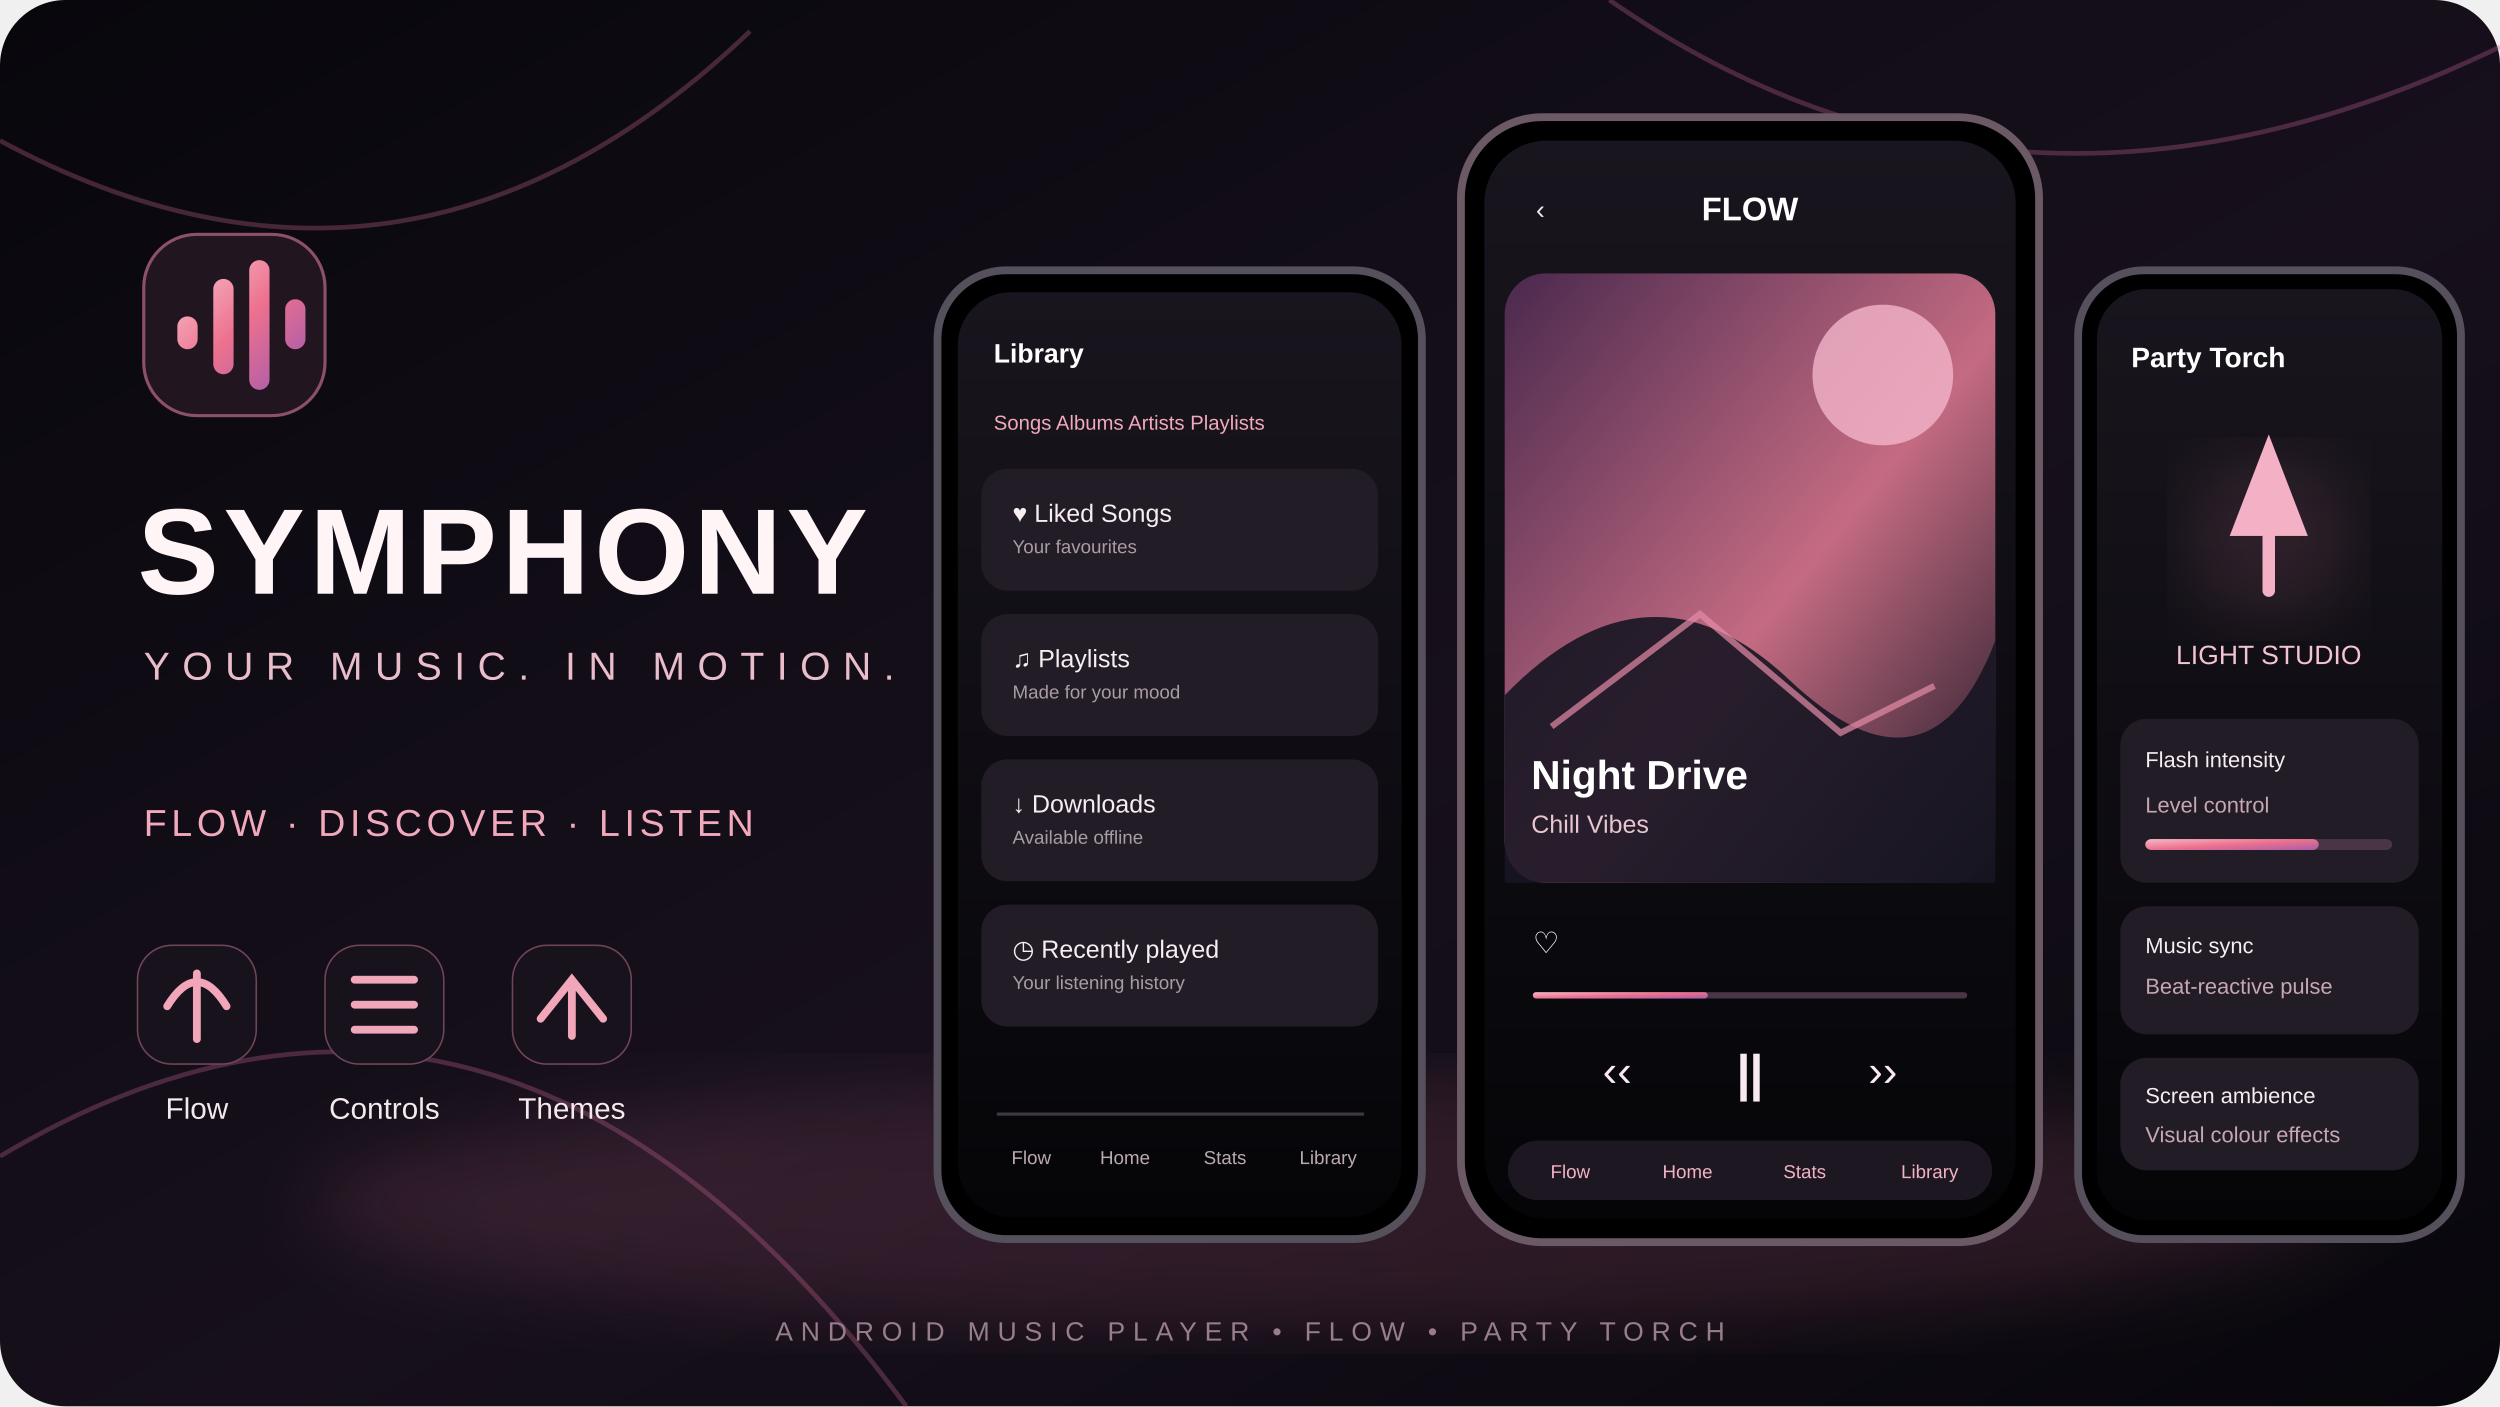
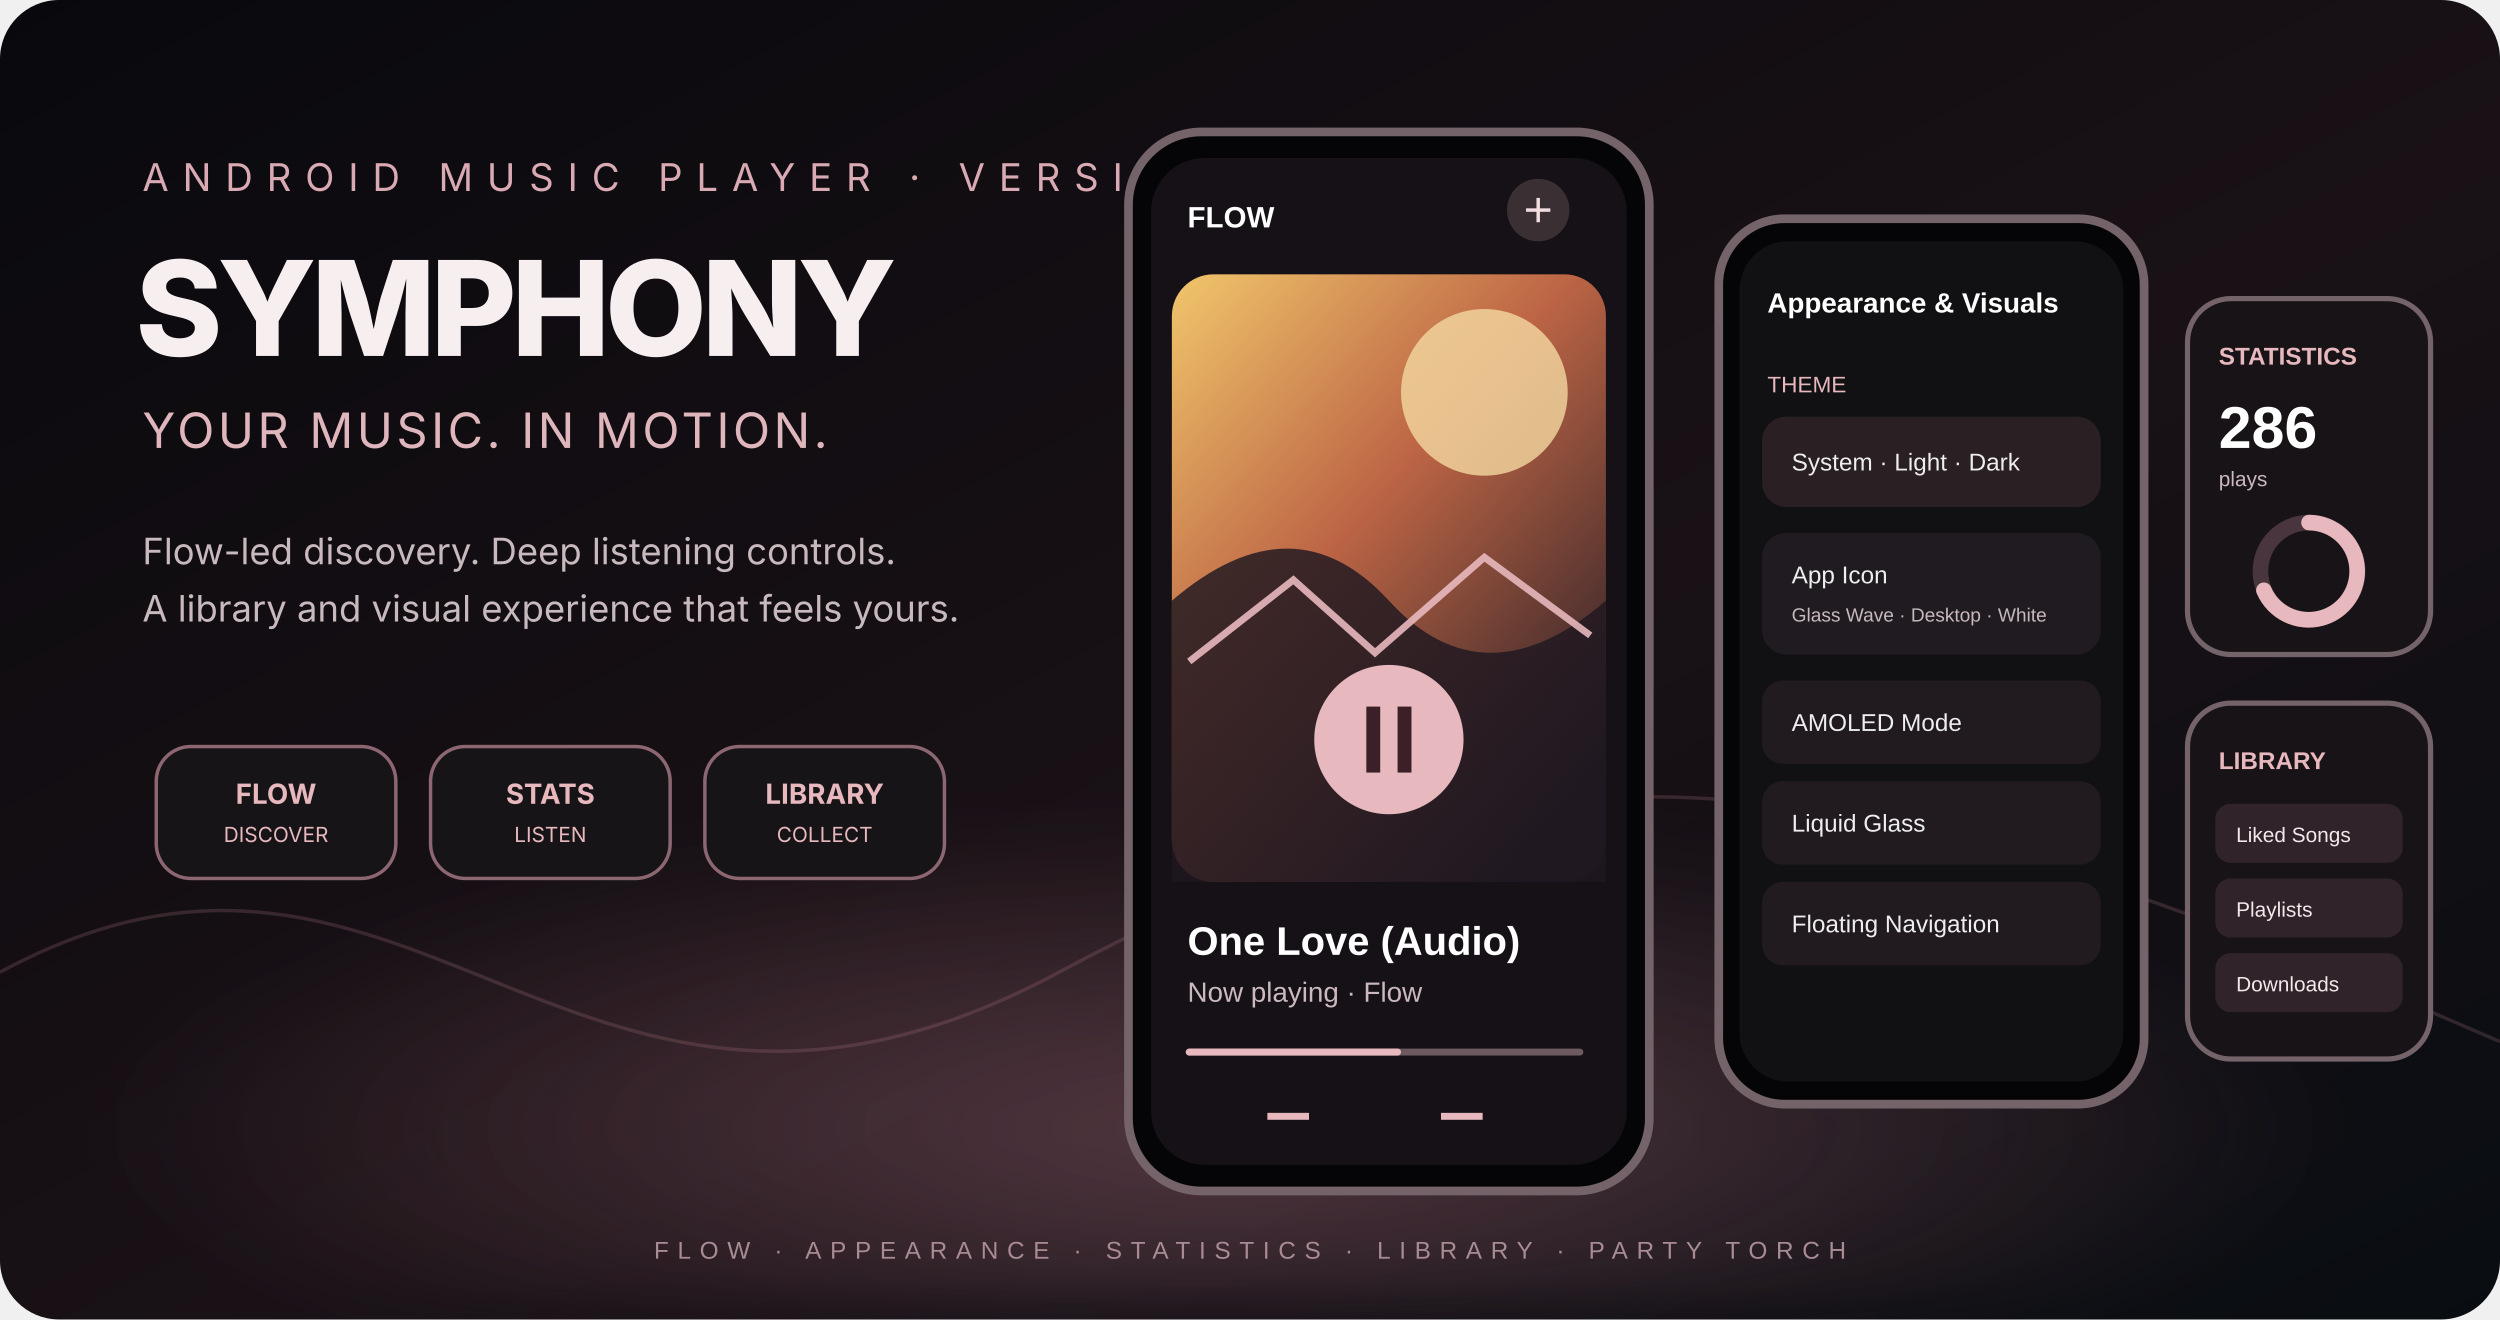
- <svg xmlns="http://www.w3.org/2000/svg" width="1600" height="900" viewBox="0 0 1600 900">
+ <svg xmlns="http://www.w3.org/2000/svg" width="1440" height="760" viewBox="0 0 1440 760" role="img" aria-labelledby="title desc">
  <defs>
    <linearGradient id="bg" x2="1" y2="1">
-       <stop stop-color="#08070c" />
-       <stop offset=".55" stop-color="#17101c" />
-       <stop offset="1" stop-color="#08070c" />
+       <stop stop-color="#09090d" />
+       <stop offset=".55" stop-color="#191116" />
+       <stop offset="1" stop-color="#090d12" />
    </linearGradient>
-     <linearGradient id="pink" x2="1" y2="1">
-       <stop stop-color="#f6b9c7" />
-       <stop offset=".5" stop-color="#ed718e" />
-       <stop offset="1" stop-color="#a95caa" />
+     <radialGradient id="glow">
+       <stop stop-color="#b97887" stop-opacity=".38" />
+       <stop offset="1" stop-color="#b97887" stop-opacity="0" />
+     </radialGradient>
+     <linearGradient id="rose" x2="1" y2="1">
+       <stop stop-color="#e7b8bd" />
+       <stop offset="1" stop-color="#9e6474" />
    </linearGradient>
-     <linearGradient id="screen" x2="0" y2="1">
-       <stop stop-color="#19151e" />
-       <stop offset="1" stop-color="#050508" />
+     <linearGradient id="art" x2=".8" y2="1">
+       <stop stop-color="#f1c66b" />
+       <stop offset=".45" stop-color="#bd6545" />
+       <stop offset="1" stop-color="#201a24" />
    </linearGradient>
-     <linearGradient id="art" x2="1" y2="1">
-       <stop stop-color="#4a294e" />
-       <stop offset=".55" stop-color="#c46b82" />
-       <stop offset="1" stop-color="#151421" />
-     </linearGradient>
-     <filter id="glow">
+     <filter id="shadow">
      <feGaussianBlur stdDeviation="22" />
    </filter>
-     <filter id="shadow">
-       <feGaussianBlur stdDeviation="16" />
-     </filter>
  </defs>
-   <rect width="1600" height="900" rx="42" fill="url(#bg)" />
-   <path d="M0 90 Q260 230 480 20 M0 740 Q320 550 580 900 M1030 0 Q1290 180 1600 30" fill="none" stroke="#b45b88" stroke-width="3" opacity=".35" />
-   <ellipse cx="850" cy="770" rx="650" ry="80" fill="#ec789b" opacity=".13" filter="url(#glow)" />
-   <g transform="translate(88 150)">
-     <rect x="4" y="0" width="116" height="116" rx="34" fill="#21151f" stroke="#8d506b" stroke-width="2" />
-     <g fill="none" stroke="url(#pink)" stroke-width="13" stroke-linecap="round">
-       <path d="M32 67v-8 M55 83V35 M78 93V23 M101 67V48" />
+   <rect width="1440" height="760" rx="34" fill="url(#bg)" />
+   <ellipse cx="700" cy="650" rx="650" ry="180" fill="url(#glow)" filter="url(#shadow)" />
+   <path d="M0 560 C240 430 330 710 610 560 S1050 430 1440 600" fill="none" stroke="#b77d8b" stroke-opacity=".22" stroke-width="2" />
+   <g font-family="Inter,Arial,sans-serif" fill="#f7eef0">
+     <text x="82" y="110" font-size="22" letter-spacing="8" fill="#d9aab3">ANDROID MUSIC PLAYER · VERSION 1.3</text>
+     <text x="78" y="205" font-size="76" font-weight="800" letter-spacing="-3">SYMPHONY</text>
+     <text x="82" y="258" font-size="28" fill="#e0b6bd" letter-spacing="2">YOUR MUSIC. IN MOTION.</text>
+     <text x="82" y="325" font-size="21" fill="#c7b9bd">Flow-led discovery. Deep listening controls.</text>
+     <text x="82" y="358" font-size="21" fill="#c7b9bd">A library and visual experience that feels yours.</text>
+   </g>
+   <g transform="translate(90 430)" font-family="Inter,Arial,sans-serif">
+     <g fill="#171418" stroke="#8c6670" stroke-width="2">
+       <rect width="138" height="76" rx="20" />
+       <rect x="158" width="138" height="76" rx="20" />
+       <rect x="316" width="138" height="76" rx="20" />
    </g>
-     <text x="0" y="230" fill="#fff4f6" font-family="Arial,sans-serif" font-size="78" font-weight="700" letter-spacing="3">SYMPHONY</text>
-     <text x="4" y="285" fill="#e9bdca" font-family="Arial,sans-serif" font-size="25" letter-spacing="8">YOUR MUSIC. IN MOTION.</text>
-     <path d="M5 316h380" stroke="url(#pink)" stroke-width="5" stroke-linecap="round" />
-     <text x="4" y="385" fill="#f2a9bc" font-family="Arial,sans-serif" font-size="24" letter-spacing="3">FLOW  ·  DISCOVER  ·  LISTEN</text>
-     <g transform="translate(0 455)" font-family="Arial,sans-serif" text-anchor="middle">
-       <g fill="#17121b" stroke="#71445a">
-         <rect width="76" height="76" rx="22" />
-         <rect x="120" width="76" height="76" rx="22" />
-         <rect x="240" width="76" height="76" rx="22" />
-       </g>
-       <g fill="none" stroke="#f2a6ba" stroke-width="5" stroke-linecap="round">
-         <path d="M19 39q19-31 38 0 M38 18v42" />
-         <path d="M139 22h38 M139 38h38 M139 54h38" />
-         <path d="M258 47l20-25 20 25 M278 22v36" />
-       </g>
-       <g fill="#f4e9ed" font-size="19">
-         <text x="38" y="111">Flow</text>
-         <text x="158" y="111">Controls</text>
-         <text x="278" y="111">Themes</text>
-       </g>
+     <g fill="#e7b8bd" font-size="16" text-anchor="middle" font-weight="700">
+       <text x="69" y="33">FLOW</text>
+       <text x="69" y="55" font-size="12" font-weight="400">DISCOVER</text>
+       <text x="227" y="33">STATS</text>
+       <text x="227" y="55" font-size="12" font-weight="400">LISTEN</text>
+       <text x="385" y="33">LIBRARY</text>
+       <text x="385" y="55" font-size="12" font-weight="400">COLLECT</text>
    </g>
  </g>
-   <g transform="translate(600 155)">
-     <rect x="0" y="18" width="310" height="620" rx="44" fill="#000" stroke="#55505b" stroke-width="5" />
-     <rect x="13" y="32" width="284" height="592" rx="34" fill="url(#screen)" />
-     <text x="36" y="77" fill="#fff" font-family="Arial" font-size="17" font-weight="700">Library</text>
-     <text x="36" y="120" fill="#f3a8bb" font-family="Arial" font-size="13">Songs    Albums    Artists    Playlists</text>
-     <g font-family="Arial" font-size="16">
-       <g fill="#211c26">
-         <rect x="28" y="145" width="254" height="78" rx="17" />
-         <rect x="28" y="238" width="254" height="78" rx="17" />
-         <rect x="28" y="331" width="254" height="78" rx="17" />
-         <rect x="28" y="424" width="254" height="78" rx="17" />
-       </g>
-       <g fill="#f8edf1">
-         <text x="48" y="179">♥  Liked Songs</text>
-         <text x="48" y="272">♫  Playlists</text>
-         <text x="48" y="365">↓  Downloads</text>
-         <text x="48" y="458">◷  Recently played</text>
-       </g>
-       <g fill="#aa9ca6" font-size="12">
-         <text x="48" y="199">Your favourites</text>
-         <text x="48" y="292">Made for your mood</text>
-         <text x="48" y="385">Available offline</text>
-         <text x="48" y="478">Your listening history</text>
-       </g>
-     </g>
-     <path d="M38 558h235" stroke="#413744" stroke-width="2" />
-     <g fill="#bbaab5" font-family="Arial" font-size="12" text-anchor="middle">
-       <text x="60" y="590">Flow</text>
-       <text x="120" y="590">Home</text>
-       <text x="184" y="590">Stats</text>
-       <text x="250" y="590">Library</text>
+   <g transform="translate(650 76)">
+     <rect x="0" y="0" width="300" height="610" rx="42" fill="#050507" stroke="#75636a" stroke-width="5" />
+     <rect x="13" y="15" width="274" height="580" rx="31" fill="#151116" />
+     <text x="34" y="55" font-family="Arial" fill="#fff" font-size="17" font-weight="700">FLOW</text>
+     <circle cx="236" cy="45" r="18" fill="#3a3034" />
+     <path d="M229 45h14m-7-7v14" stroke="#f1dce0" stroke-width="2" />
+     <rect x="25" y="82" width="250" height="350" rx="24" fill="url(#art)" />
+     <circle cx="205" cy="150" r="48" fill="#f4d8a0" opacity=".8" />
+     <path d="M25 270 Q95 210 150 270 T275 270 V432 H25Z" fill="#1e1720" opacity=".82" />
+     <path d="M35 305 L95 258 L142 300 L205 245 L266 290" fill="none" stroke="#e7b8bd" stroke-width="4" opacity=".9" />
+     <circle cx="150" cy="350" r="43" fill="#e7b8bd" />
+     <path d="M141 331v38m18-38v38" stroke="#3c2028" stroke-width="8" />
+     <text x="34" y="474" font-family="Arial" font-size="23" font-weight="700" fill="#fff">One Love (Audio)</text>
+     <text x="34" y="501" font-family="Arial" font-size="16" fill="#cbb9bf">Now playing · Flow</text>
+     <path d="M35 530h225" stroke="#6d5960" stroke-width="4" stroke-linecap="round" />
+     <path d="M35 530h120" stroke="#e7b8bd" stroke-width="4" stroke-linecap="round" />
+     <g fill="#e7b8bd">
+       <path d="M80 565h24v4H80zm100 0h24v4h-24z" />
    </g>
  </g>
-   <g transform="translate(935 75)">
-     <rect x="0" y="0" width="370" height="720" rx="52" fill="#000" stroke="#6b5965" stroke-width="5" />
-     <rect x="15" y="15" width="340" height="690" rx="40" fill="url(#screen)" />
-     <text x="48" y="65" fill="#f5e9ed" font-family="Arial" font-size="17">‹</text>
-     <text x="185" y="66" fill="#fff" font-family="Arial" font-size="21" font-weight="700" text-anchor="middle">FLOW</text>
-     <rect x="28" y="100" width="314" height="390" rx="26" fill="url(#art)" />
-     <circle cx="270" cy="165" r="45" fill="#f3b4c9" opacity=".8" />
-     <path d="M28 370 Q120 275 210 360 T342 335 V490 H28Z" fill="#171522" opacity=".9" />
-     <path d="M58 390l95-72 90 76 60-30" fill="none" stroke="#e58ca7" stroke-width="4" opacity=".7" />
-     <text x="45" y="430" fill="#fff" font-family="Arial" font-size="26" font-weight="700">Night Drive</text>
-     <text x="45" y="458" fill="#e8c5d0" font-family="Arial" font-size="16">Chill Vibes</text>
-     <text x="46" y="535" fill="#fff" font-family="Arial" font-size="19">♡</text>
-     <rect x="46" y="560" width="278" height="4" rx="2" fill="#4a3544" />
-     <rect x="46" y="560" width="112" height="4" rx="2" fill="url(#pink)" />
-     <g fill="#f8eaf0" font-family="Arial" font-size="28" text-anchor="middle">
-       <text x="100" y="620">‹‹</text>
-       <text x="185" y="630" font-size="42">Ⅱ</text>
-       <text x="270" y="620">››</text>
-     </g>
-     <rect x="30" y="655" width="310" height="38" rx="19" fill="#1d1721" />
-     <g fill="#f4b3c5" font-family="Arial" font-size="12" text-anchor="middle">
-       <text x="70" y="679">Flow</text>
-       <text x="145" y="679">Home</text>
-       <text x="220" y="679">Stats</text>
-       <text x="300" y="679">Library</text>
+   <g transform="translate(990 126)">
+     <rect width="245" height="510" rx="38" fill="#050507" stroke="#75636a" stroke-width="5" />
+     <rect x="12" y="13" width="221" height="484" rx="28" fill="#111113" />
+     <text x="28" y="54" font-family="Arial" font-size="16" fill="#fff" font-weight="700">Appearance &amp; Visuals</text>
+     <g font-family="Arial" fill="#eee">
+       <text x="28" y="100" font-size="13" fill="#e7b8bd">THEME</text>
+       <rect x="25" y="114" width="195" height="52" rx="14" fill="#2a2024" />
+       <text x="42" y="145" font-size="14">System   ·   Light   ·   Dark</text>
+       <rect x="25" y="181" width="195" height="70" rx="14" fill="#201b20" />
+       <text x="42" y="210" font-size="14">App Icon</text>
+       <text x="42" y="232" font-size="11" fill="#c7b9bd">Glass Wave · Desktop · White</text>
+       <rect x="25" y="266" width="195" height="48" rx="12" fill="#211b20" />
+       <text x="42" y="295" font-size="14">AMOLED Mode</text>
+       <rect x="25" y="324" width="195" height="48" rx="12" fill="#211b20" />
+       <text x="42" y="353" font-size="14">Liquid Glass</text>
+       <rect x="25" y="382" width="195" height="48" rx="12" fill="#211b20" />
+       <text x="42" y="411" font-size="14">Floating Navigation</text>
    </g>
  </g>
-   <g transform="translate(1330 155)">
-     <rect x="0" y="18" width="245" height="620" rx="42" fill="#000" stroke="#55505b" stroke-width="5" />
-     <rect x="12" y="30" width="221" height="596" rx="32" fill="url(#screen)" />
-     <text x="34" y="80" fill="#fff" font-family="Arial" font-size="18" font-weight="700">Party Torch</text>
-     <circle cx="122" cy="190" r="54" fill="#ef91ad" opacity=".12" filter="url(#glow)" />
-     <path d="M122 123l-25 65h50z" fill="#f4b0c4" />
-     <path d="M122 188v35" stroke="#f4b0c4" stroke-width="8" stroke-linecap="round" />
-     <text x="122" y="270" fill="#f4c3d0" font-family="Arial" font-size="17" text-anchor="middle">LIGHT STUDIO</text>
-     <g font-family="Arial" font-size="14" fill="#f8edf1">
-       <rect x="27" y="305" width="191" height="105" rx="17" fill="#211c26" />
-       <text x="43" y="336">Flash intensity</text>
-       <text x="43" y="365" fill="#c7a7b4">Level control</text>
-       <rect x="43" y="382" width="158" height="7" rx="4" fill="#4a3544" />
-       <rect x="43" y="382" width="111" height="7" rx="4" fill="url(#pink)" />
-       <rect x="27" y="425" width="191" height="82" rx="17" fill="#211c26" />
-       <text x="43" y="455">Music sync</text>
-       <text x="43" y="481" fill="#c7a7b4">Beat-reactive pulse</text>
-       <rect x="27" y="522" width="191" height="72" rx="17" fill="#211c26" />
-       <text x="43" y="551">Screen ambience</text>
-       <text x="43" y="576" fill="#c7a7b4">Visual colour effects</text>
+   <g transform="translate(1260 172)" font-family="Arial">
+     <rect width="140" height="205" rx="25" fill="#171317" stroke="#75636a" stroke-width="3" />
+     <text x="18" y="38" fill="#e7b8bd" font-size="14" font-weight="700">STATISTICS</text>
+     <text x="18" y="86" fill="#fff" font-size="34" font-weight="700">286</text>
+     <text x="18" y="108" fill="#cbb9bf" font-size="12">plays</text>
+     <circle cx="70" cy="157" r="28" fill="none" stroke="#49353d" stroke-width="9" />
+     <path d="M70 129 A28 28 0 1 1 44 168" fill="none" stroke="#e7b8bd" stroke-width="9" stroke-linecap="round" />
+   </g>
+   <g transform="translate(1260 405)" font-family="Arial">
+     <rect width="140" height="205" rx="25" fill="#171317" stroke="#75636a" stroke-width="3" />
+     <text x="18" y="38" fill="#e7b8bd" font-size="14" font-weight="700">LIBRARY</text>
+     <g fill="#30232a">
+       <rect x="16" y="58" width="108" height="34" rx="9" />
+       <rect x="16" y="101" width="108" height="34" rx="9" />
+       <rect x="16" y="144" width="108" height="34" rx="9" />
+     </g>
+     <g fill="#f4e8eb" font-size="12">
+       <text x="28" y="80">Liked Songs</text>
+       <text x="28" y="123">Playlists</text>
+       <text x="28" y="166">Downloads</text>
    </g>
  </g>
-   <text x="800" y="858" text-anchor="middle" fill="#987d8b" font-family="Arial" font-size="17" letter-spacing="5">ANDROID MUSIC PLAYER  •  FLOW  •  PARTY TORCH</text>
+   <text x="720" y="725" text-anchor="middle" font-family="Arial" font-size="14" letter-spacing="5" fill="#a98b94">FLOW · APPEARANCE · STATISTICS · LIBRARY · PARTY TORCH</text>
</svg>
